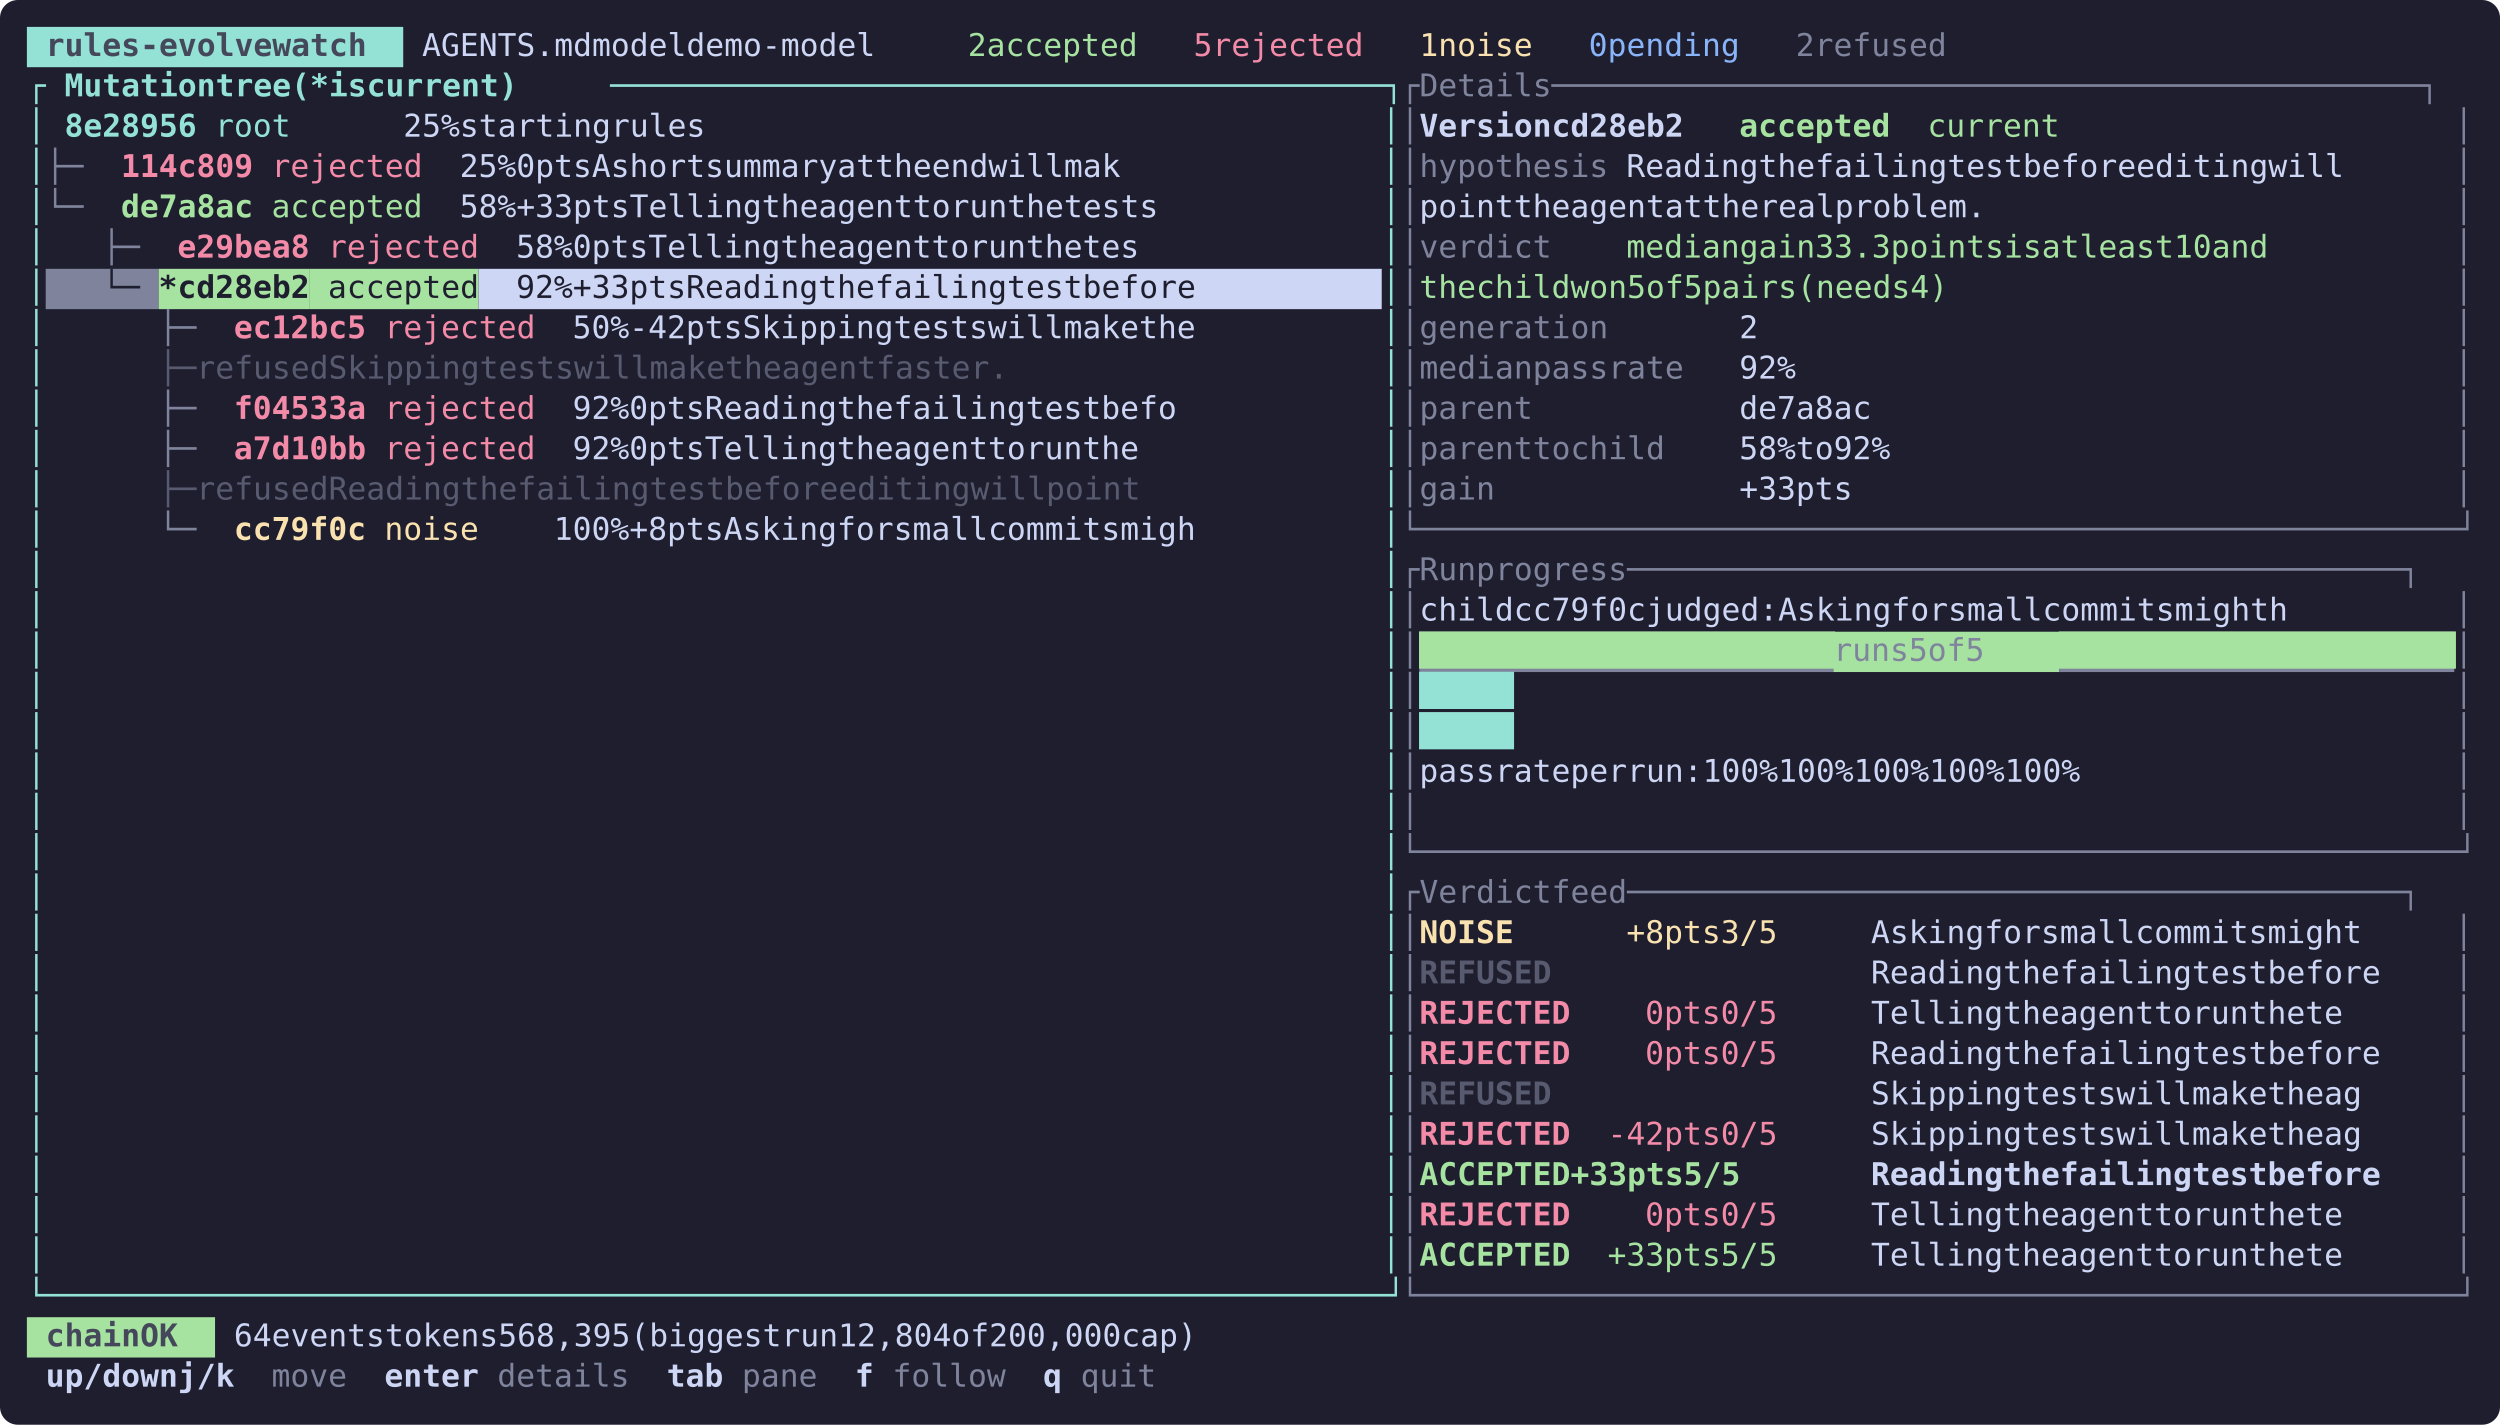
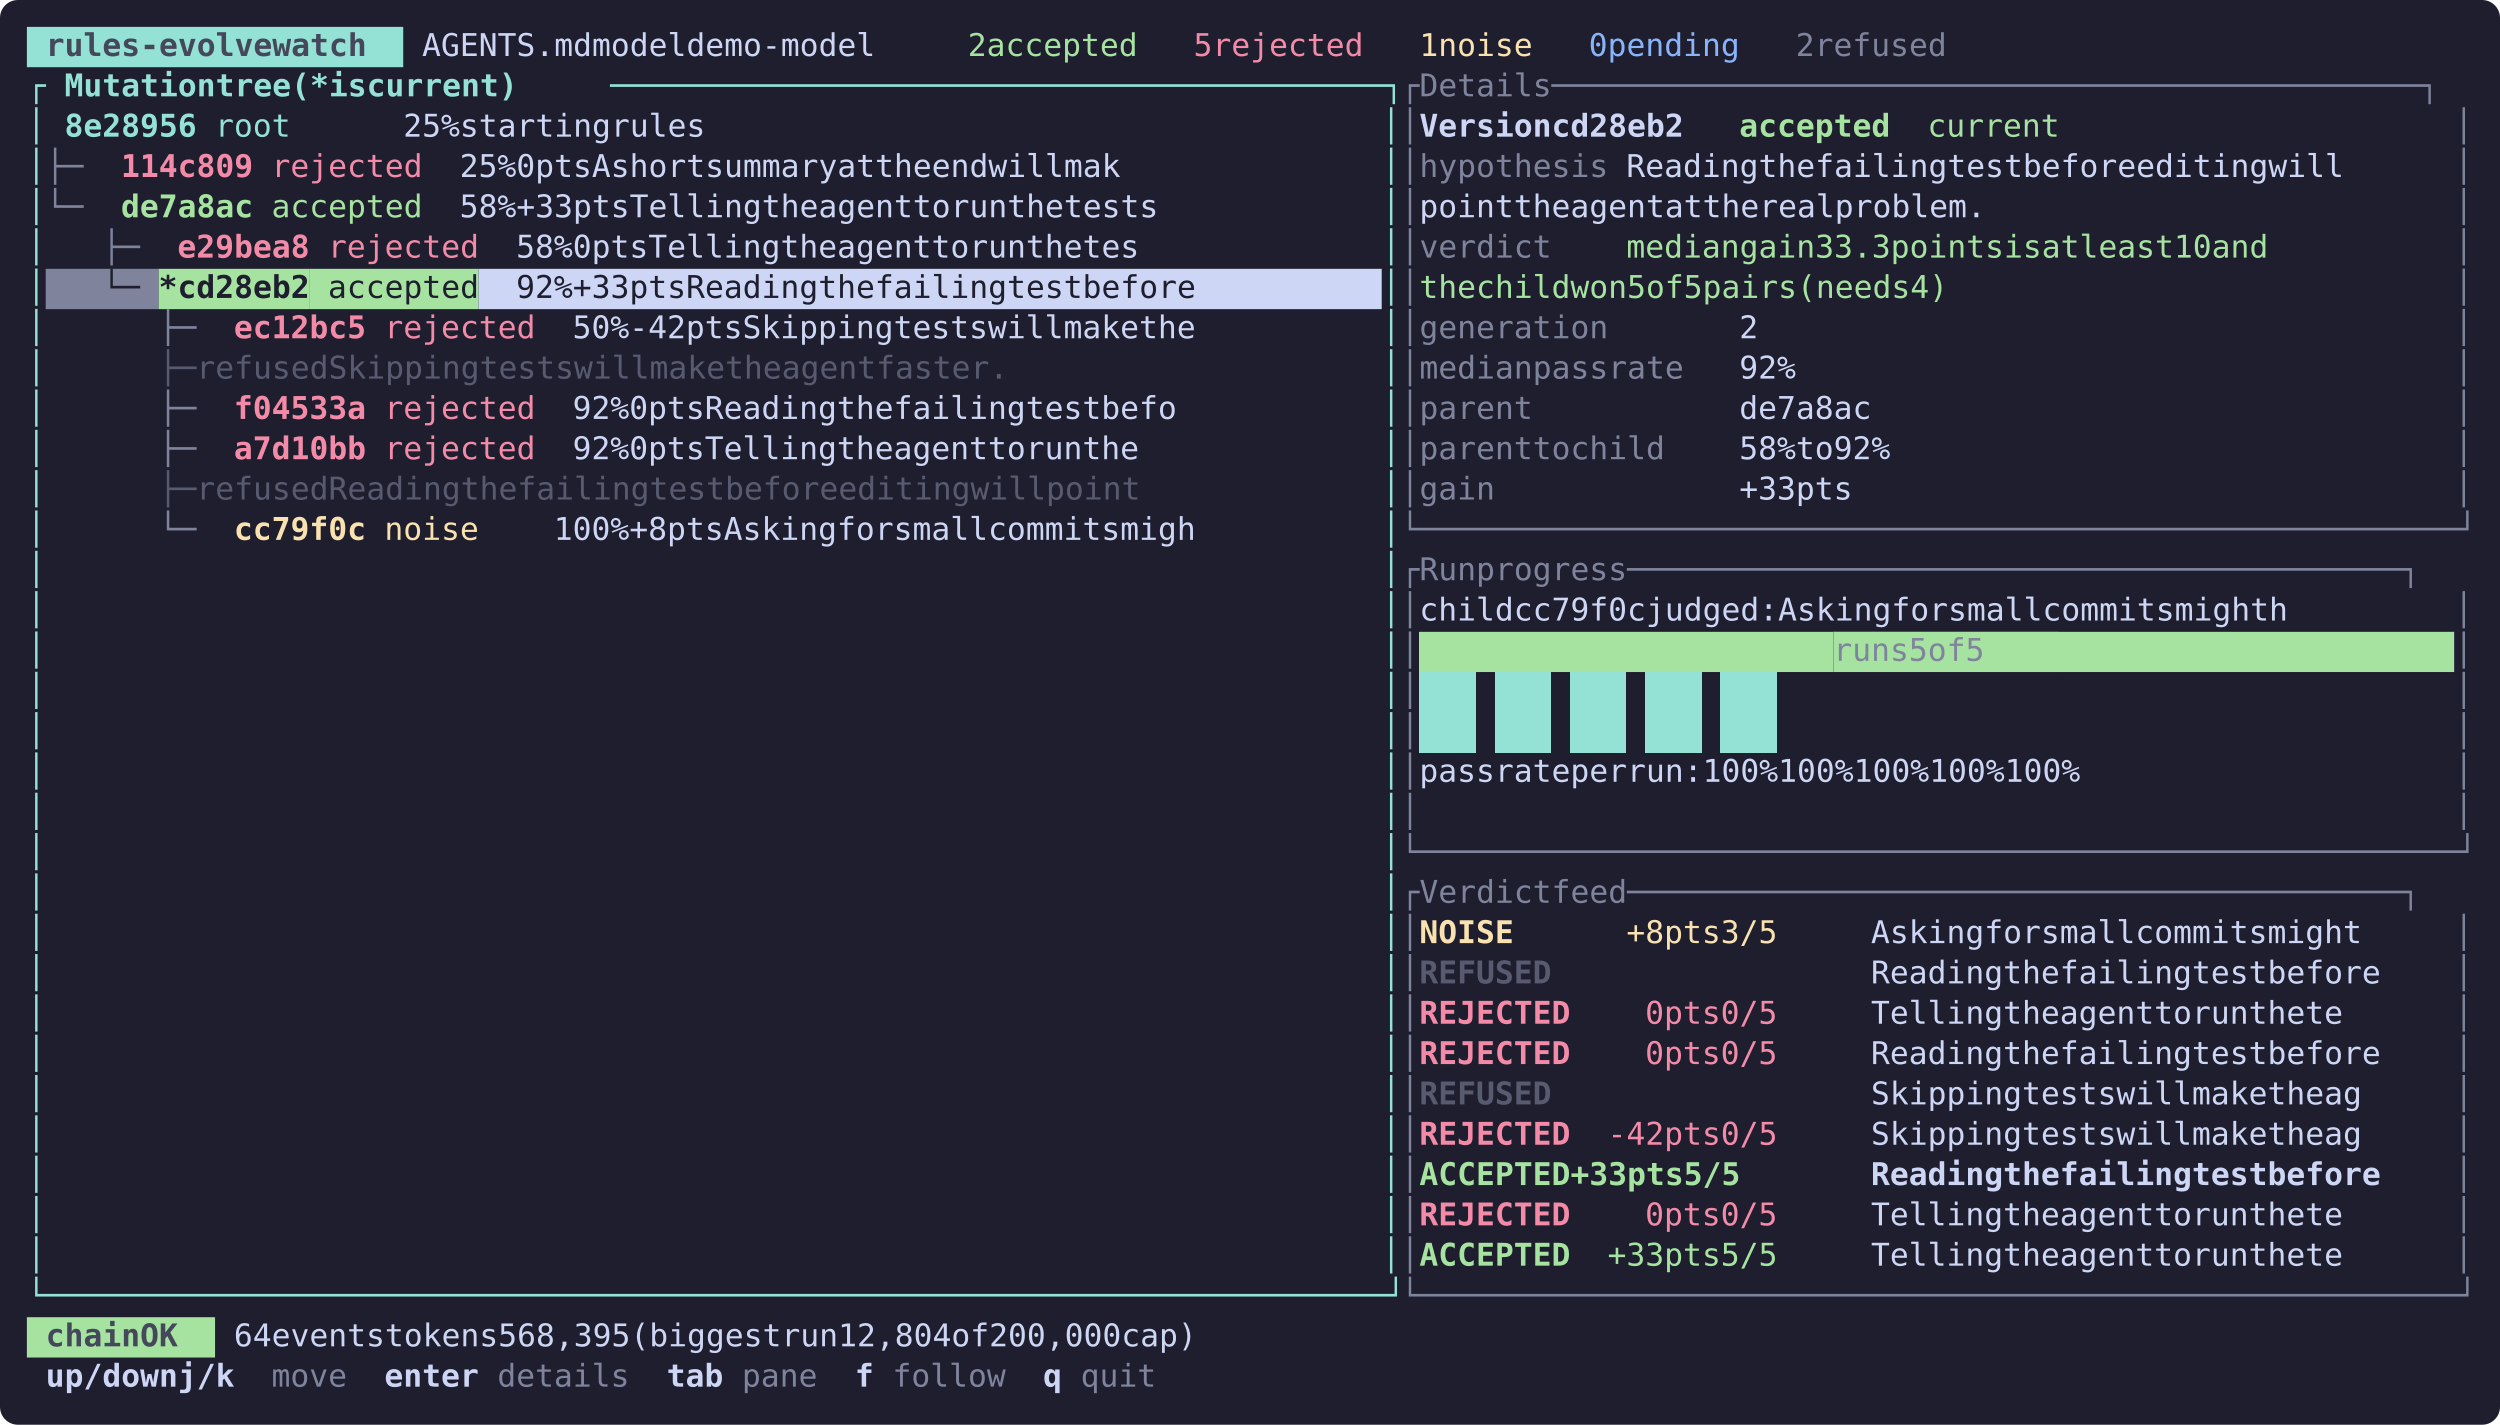
<svg xmlns="http://www.w3.org/2000/svg" width="1116" height="636" viewBox="0 0 1116 636" role="img" aria-label="rules-evolve watch screenshot">
  <rect width="100%" height="100%" rx="8" fill="#1e1e2e" />
  <g font-family="DejaVu Sans Mono, Menlo, Consolas, monospace" font-size="14">
    <rect x="12.0" y="12.0" width="168.0" height="18" fill="#94e2d5" />
    <text x="20.4 28.8 37.2 45.6 54.0 62.4 70.8 79.2 87.6 96.0 104.4 112.8 129.6 138.0 146.4 154.8 163.2" y="25.0" fill="#45475a" font-weight="700">rules-evolvewatch</text>
    <text x="188.4 196.8 205.2 213.6 222.0 230.4 238.8 247.2 255.6 280.8 289.2 297.6 306.0 314.4 331.2 339.6 348.0 356.4 364.8 373.2 381.6 390.0 398.4 406.8" y="25.0" fill="#cdd6f4">AGENTS.mdmodeldemo-model</text>
    <text x="432.0 448.8 457.2 465.6 474.0 482.4 490.8 499.2 507.6" y="25.0" fill="#a6e3a1">2accepted</text>
    <text x="532.8 549.6 558.0 566.4 574.8 583.2 591.6 600.0 608.4" y="25.0" fill="#f38ba8">5rejected</text>
    <text x="633.6 650.4 658.8 667.2 675.6 684.0" y="25.0" fill="#f9e2af">1noise</text>
    <text x="709.2 726.0 734.4 742.8 751.2 759.6 768.0 776.4" y="25.0" fill="#89b4fa">0pending</text>
    <text x="801.6 818.4 826.8 835.2 843.6 852.0 860.4 868.8" y="25.0" fill="#7f849c">2refused</text>
    <text x="12.0" y="43.0" fill="#94e2d5">┌</text>
    <text x="28.8 37.2 45.6 54.0 62.4 70.8 79.2 87.6 104.4 112.8 121.2 129.6 146.4 154.8 171.6 180.0 196.8 205.2 213.6 222.0 230.4 238.8 247.2 255.6" y="43.0" fill="#94e2d5" font-weight="700">Mutationtree(*iscurrent)</text>
    <text x="272.4 280.8 289.2 297.6 306.0 314.4 322.8 331.2 339.6 348.0 356.4 364.8 373.2 381.6 390.0 398.4 406.8 415.2 423.6 432.0 440.4 448.8 457.2 465.6 474.0 482.4 490.8 499.2 507.6 516.0 524.4 532.8 541.2 549.6 558.0 566.4 574.8 583.2 591.6 600.0 608.4 616.8" y="43.0" fill="#94e2d5">─────────────────────────────────────────┐</text>
    <text x="625.2 642.0 650.4 658.8 667.2 675.6 684.0 692.4 709.2 717.6 726.0 734.4 742.8 751.2 759.6 768.0 776.4 784.8 793.2 801.6 810.0 818.4 826.8 835.2 843.6 852.0 860.4 868.8 877.2 885.6 894.0 902.4 910.8 919.2 927.6 936.0 944.4 952.8 961.2 969.6 978.0 986.4 994.8 1003.2 1011.6 1020.0 1028.4 1036.8 1045.2 1053.6 1062.0 1070.4 1078.8 1087.2 1095.6" y="43.0" fill="#7f849c">┌Details──────────────────────────────────────────────┐</text>
    <text x="12.0" y="61.0" fill="#94e2d5">│</text>
    <text x="28.8 37.2 45.6 54.0 62.4 70.8 79.2" y="61.0" fill="#94e2d5" font-weight="700">8e28956</text>
    <text x="96.0 104.4 112.8 121.2" y="61.0" fill="#94e2d5">root</text>
    <text x="180.0 188.4 196.8 297.6 306.0 314.4 322.8 331.2 339.6 348.0 356.4 373.2 381.6 390.0 398.4 406.8" y="61.0" fill="#cdd6f4">25%startingrules</text>
    <text x="616.8" y="61.0" fill="#94e2d5">│</text>
    <text x="625.2" y="61.0" fill="#7f849c">│</text>
    <text x="633.6 642.0 650.4 658.8 667.2 675.6 684.0 700.8 709.2 717.6 726.0 734.4 742.8 751.2" y="61.0" fill="#cdd6f4" font-weight="700">Versioncd28eb2</text>
    <text x="776.4 784.8 793.2 801.6 810.0 818.4 826.8 835.2" y="61.0" fill="#a6e3a1" font-weight="700">accepted</text>
    <text x="860.4 868.8 877.2 885.6 894.0 902.4 910.8" y="61.0" fill="#a6e3a1">current</text>
    <text x="1095.6" y="61.0" fill="#7f849c">│</text>
    <text x="12.0" y="79.0" fill="#94e2d5">│</text>
    <text x="20.4 28.8" y="79.0" fill="#7f849c">├─</text>
    <text x="54.0 62.4 70.8 79.2 87.6 96.0 104.4" y="79.0" fill="#f38ba8" font-weight="700">114c809</text>
    <text x="121.2 129.6 138.0 146.4 154.8 163.2 171.6 180.0" y="79.0" fill="#f38ba8">rejected</text>
    <text x="205.2 213.6 222.0 264.0 280.8 289.2 297.6 322.8 339.6 348.0 356.4 364.8 373.2 390.0 398.4 406.8 415.2 423.6 432.0 440.4 457.2 465.6 482.4 490.8 499.2 516.0 524.4 532.8 549.6 558.0 566.4 574.8 591.6 600.0 608.4" y="79.0" fill="#cdd6f4">25%0ptsAshortsummaryattheendwillmak</text>
    <text x="616.8" y="79.0" fill="#94e2d5">│</text>
    <text x="625.2 633.6 642.0 650.4 658.8 667.2 675.6 684.0 692.4 700.8 709.2" y="79.0" fill="#7f849c">│hypothesis</text>
    <text x="726.0 734.4 742.8 751.2 759.6 768.0 776.4 793.2 801.6 810.0 826.8 835.2 843.6 852.0 860.4 868.8 877.2 894.0 902.4 910.8 919.2 936.0 944.4 952.8 961.2 969.6 978.0 994.8 1003.2 1011.6 1020.0 1028.4 1036.8 1045.2 1062.0 1070.4 1078.8 1087.2" y="79.0" fill="#cdd6f4">Readingthefailingtestbeforeeditingwill</text>
    <text x="1095.6" y="79.0" fill="#7f849c">│</text>
    <text x="12.0" y="97.0" fill="#94e2d5">│</text>
    <text x="20.4 28.8" y="97.0" fill="#7f849c">└─</text>
    <text x="54.0 62.4 70.8 79.2 87.6 96.0 104.4" y="97.0" fill="#a6e3a1" font-weight="700">de7a8ac</text>
    <text x="121.2 129.6 138.0 146.4 154.8 163.2 171.6 180.0" y="97.0" fill="#a6e3a1">accepted</text>
    <text x="205.2 213.6 222.0 247.2 255.6 264.0 280.8 289.2 297.6 322.8 331.2 339.6 348.0 356.4 364.8 373.2 390.0 398.4 406.8 423.6 432.0 440.4 448.8 457.2 474.0 482.4 499.2 507.6 516.0 532.8 541.2 549.6 566.4 574.8 583.2 591.6 608.4" y="97.0" fill="#cdd6f4">58%+33ptsTellingtheagenttorunthetests</text>
    <text x="616.8" y="97.0" fill="#94e2d5">│</text>
    <text x="625.2" y="97.0" fill="#7f849c">│</text>
    <text x="633.6 642.0 650.4 658.8 667.2 684.0 692.4 700.8 717.6 726.0 734.4 742.8 751.2 768.0 776.4 793.2 801.6 810.0 826.8 835.2 843.6 852.0 868.8 877.2 885.6 894.0 902.4 910.8 919.2 927.6" y="97.0" fill="#cdd6f4">pointtheagentattherealproblem.</text>
    <text x="1095.6" y="97.0" fill="#7f849c">│</text>
    <text x="12.0" y="115.0" fill="#94e2d5">│</text>
    <text x="45.6 54.0" y="115.0" fill="#7f849c">├─</text>
    <text x="79.2 87.6 96.0 104.4 112.8 121.2 129.6" y="115.0" fill="#f38ba8" font-weight="700">e29bea8</text>
    <text x="146.4 154.8 163.2 171.6 180.0 188.4 196.8 205.2" y="115.0" fill="#f38ba8">rejected</text>
    <text x="230.4 238.8 247.2 289.2 306.0 314.4 322.8 348.0 356.4 364.8 373.2 381.6 390.0 398.4 415.2 423.6 432.0 448.8 457.2 465.6 474.0 482.4 499.2 507.6 524.4 532.8 541.2 558.0 566.4 574.8 591.6 600.0 608.4" y="115.0" fill="#cdd6f4">58%0ptsTellingtheagenttorunthetes</text>
    <text x="616.8" y="115.0" fill="#94e2d5">│</text>
    <text x="625.2 633.6 642.0 650.4 658.8 667.2 675.6 684.0" y="115.0" fill="#7f849c">│verdict</text>
    <text x="726.0 734.4 742.8 751.2 759.6 768.0 784.8 793.2 801.6 810.0 826.8 835.2 843.6 852.0 868.8 877.2 885.6 894.0 902.4 910.8 927.6 936.0 952.8 961.2 978.0 986.4 994.8 1003.2 1011.6 1028.4 1036.8 1053.6 1062.0 1070.4" y="115.0" fill="#a6e3a1">mediangain33.3pointsisatleast10and</text>
    <text x="1095.6" y="115.0" fill="#7f849c">│</text>
    <rect x="20.4" y="120.0" width="50.4" height="18" fill="#7f849c" />
    <rect x="70.8" y="120.0" width="67.2" height="18" fill="#a6e3a1" />
    <rect x="138.0" y="120.0" width="75.6" height="18" fill="#a6e3a1" />
    <rect x="213.6" y="120.0" width="403.2" height="18" fill="#cdd6f4" />
    <text x="12.0" y="133.0" fill="#94e2d5">│</text>
    <text x="45.6 54.0" y="133.0" fill="#1e1e2e">└─</text>
    <text x="70.8 79.2 87.6 96.0 104.4 112.8 121.2 129.6" y="133.0" fill="#1e1e2e" font-weight="700">*cd28eb2</text>
    <text x="146.4 154.8 163.2 171.6 180.0 188.4 196.8 205.2" y="133.0" fill="#1e1e2e">accepted</text>
    <text x="230.4 238.8 247.2 272.4 280.8 289.2 306.0 314.4 322.8 348.0 356.4 364.8 373.2 381.6 390.0 398.4 415.2 423.6 432.0 448.8 457.2 465.6 474.0 482.4 490.8 499.2 516.0 524.4 532.8 541.2 558.0 566.4 574.8 583.2 591.6 600.0" y="133.0" fill="#1e1e2e">92%+33ptsReadingthefailingtestbefore</text>
    <text x="616.8" y="133.0" fill="#94e2d5">│</text>
    <text x="625.2" y="133.0" fill="#7f849c">│</text>
    <text x="633.6 642.0 650.4 667.2 675.6 684.0 692.4 700.8 717.6 726.0 734.4 751.2 768.0 776.4 793.2 810.0 818.4 826.8 835.2 843.6 860.4 868.8 877.2 885.6 894.0 902.4 919.2 927.6" y="133.0" fill="#a6e3a1">thechildwon5of5pairs(needs4)</text>
    <text x="1095.6" y="133.0" fill="#7f849c">│</text>
    <text x="12.0" y="151.0" fill="#94e2d5">│</text>
    <text x="70.8 79.2" y="151.0" fill="#7f849c">├─</text>
    <text x="104.4 112.8 121.2 129.6 138.0 146.4 154.8" y="151.0" fill="#f38ba8" font-weight="700">ec12bc5</text>
    <text x="171.6 180.0 188.4 196.8 205.2 213.6 222.0 230.4" y="151.0" fill="#f38ba8">rejected</text>
    <text x="255.6 264.0 272.4 297.6 306.0 314.4 331.2 339.6 348.0 373.2 381.6 390.0 398.4 406.8 415.2 423.6 432.0 448.8 457.2 465.6 474.0 482.4 499.2 507.6 516.0 524.4 541.2 549.6 558.0 566.4 583.2 591.6 600.0" y="151.0" fill="#cdd6f4">50%-42ptsSkippingtestswillmakethe</text>
    <text x="616.8" y="151.0" fill="#94e2d5">│</text>
    <text x="625.2 633.6 642.0 650.4 658.8 667.2 675.6 684.0 692.4 700.8 709.2" y="151.0" fill="#7f849c">│generation</text>
    <text x="776.4" y="151.0" fill="#cdd6f4">2</text>
    <text x="1095.6" y="151.0" fill="#7f849c">│</text>
    <text x="12.0" y="169.0" fill="#94e2d5">│</text>
    <text x="70.8 79.2 112.8 121.2 129.6 138.0 146.4 154.8 163.2 188.4 196.8 205.2 213.6 222.0 230.4 238.8 247.2 264.0 272.4 280.8 289.2 297.6 314.4 322.8 331.2 339.6 356.4 364.8 373.2 381.6 398.4 406.8 415.2 432.0 440.4 448.8 457.2 465.6 482.4 490.8 499.2 507.6 516.0 524.4 532.8" y="169.0" fill="#7f849c" fill-opacity="0.6">├─refusedSkippingtestswillmaketheagentfaster.</text>
    <text x="616.8" y="169.0" fill="#94e2d5">│</text>
    <text x="625.2 633.6 642.0 650.4 658.8 667.2 675.6 692.4 700.8 709.2 717.6 734.4 742.8 751.2 759.6" y="169.0" fill="#7f849c">│medianpassrate</text>
    <text x="776.4 784.8 793.2" y="169.0" fill="#cdd6f4">92%</text>
    <text x="1095.6" y="169.0" fill="#7f849c">│</text>
    <text x="12.0" y="187.0" fill="#94e2d5">│</text>
    <text x="70.8 79.2" y="187.0" fill="#7f849c">├─</text>
    <text x="104.4 112.8 121.2 129.6 138.0 146.4 154.8" y="187.0" fill="#f38ba8" font-weight="700">f04533a</text>
    <text x="171.6 180.0 188.4 196.8 205.2 213.6 222.0 230.4" y="187.0" fill="#f38ba8">rejected</text>
    <text x="255.6 264.0 272.4 314.4 331.2 339.6 348.0 373.2 381.6 390.0 398.4 406.8 415.2 423.6 440.4 448.8 457.2 474.0 482.4 490.8 499.2 507.6 516.0 524.4 541.2 549.6 558.0 566.4 583.2 591.6 600.0 608.4" y="187.0" fill="#cdd6f4">92%0ptsReadingthefailingtestbefo</text>
    <text x="616.8" y="187.0" fill="#94e2d5">│</text>
    <text x="625.2 633.6 642.0 650.4 658.8 667.2 675.6" y="187.0" fill="#7f849c">│parent</text>
    <text x="776.4 784.8 793.2 801.6 810.0 818.4 826.8" y="187.0" fill="#cdd6f4">de7a8ac</text>
    <text x="1095.6" y="187.0" fill="#7f849c">│</text>
    <text x="12.0" y="205.0" fill="#94e2d5">│</text>
    <text x="70.8 79.2" y="205.0" fill="#7f849c">├─</text>
    <text x="104.4 112.8 121.2 129.6 138.0 146.4 154.8" y="205.0" fill="#f38ba8" font-weight="700">a7d10bb</text>
    <text x="171.6 180.0 188.4 196.8 205.2 213.6 222.0 230.4" y="205.0" fill="#f38ba8">rejected</text>
    <text x="255.6 264.0 272.4 314.4 331.2 339.6 348.0 373.2 381.6 390.0 398.4 406.8 415.2 423.6 440.4 448.8 457.2 474.0 482.4 490.8 499.2 507.6 524.4 532.8 549.6 558.0 566.4 583.2 591.6 600.0" y="205.0" fill="#cdd6f4">92%0ptsTellingtheagenttorunthe</text>
    <text x="616.8" y="205.0" fill="#94e2d5">│</text>
    <text x="625.2 633.6 642.0 650.4 658.8 667.2 675.6 692.4 700.8 717.6 726.0 734.4 742.8 751.2" y="205.0" fill="#7f849c">│parenttochild</text>
    <text x="776.4 784.8 793.2 810.0 818.4 835.2 843.6 852.0" y="205.0" fill="#cdd6f4">58%to92%</text>
    <text x="1095.6" y="205.0" fill="#7f849c">│</text>
    <text x="12.0" y="223.0" fill="#94e2d5">│</text>
    <text x="70.8 79.2 112.8 121.2 129.6 138.0 146.4 154.8 163.2 188.4 196.8 205.2 213.6 222.0 230.4 238.8 255.6 264.0 272.4 289.2 297.6 306.0 314.4 322.8 331.2 339.6 356.4 364.8 373.2 381.6 398.4 406.8 415.2 423.6 432.0 440.4 457.2 465.6 474.0 482.4 490.8 499.2 507.6 524.4 532.8 541.2 549.6 566.4 574.8 583.2 591.6 600.0" y="223.0" fill="#7f849c" fill-opacity="0.6">├─refusedReadingthefailingtestbeforeeditingwillpoint</text>
    <text x="616.8" y="223.0" fill="#94e2d5">│</text>
    <text x="625.2 633.6 642.0 650.4 658.8" y="223.0" fill="#7f849c">│gain</text>
    <text x="776.4 784.8 793.2 810.0 818.4 826.8" y="223.0" fill="#cdd6f4">+33pts</text>
    <text x="1095.6" y="223.0" fill="#7f849c">│</text>
    <text x="12.0" y="241.0" fill="#94e2d5">│</text>
    <text x="70.8 79.2" y="241.0" fill="#7f849c">└─</text>
    <text x="104.4 112.8 121.2 129.6 138.0 146.4 154.8" y="241.0" fill="#f9e2af" font-weight="700">cc79f0c</text>
    <text x="171.6 180.0 188.4 196.8 205.2" y="241.0" fill="#f9e2af">noise</text>
    <text x="247.2 255.6 264.0 272.4 306.0 314.4 331.2 339.6 348.0 373.2 381.6 390.0 398.4 406.8 415.2 432.0 440.4 448.8 465.6 474.0 482.4 490.8 499.2 516.0 524.4 532.8 541.2 549.6 558.0 566.4 583.2 591.6 600.0 608.4" y="241.0" fill="#cdd6f4">100%+8ptsAskingforsmallcommitsmigh</text>
    <text x="616.8" y="241.0" fill="#94e2d5">│</text>
    <text x="625.2 633.6 642.0 650.4 658.8 667.2 675.6 684.0 692.4 700.8 709.2 717.6 726.0 734.4 742.8 751.2 759.6 768.0 776.4 784.8 793.2 801.6 810.0 818.4 826.8 835.2 843.6 852.0 860.4 868.8 877.2 885.6 894.0 902.4 910.8 919.2 927.6 936.0 944.4 952.8 961.2 969.6 978.0 986.4 994.8 1003.2 1011.6 1020.0 1028.4 1036.8 1045.2 1053.6 1062.0 1070.4 1078.8 1087.2 1095.6" y="241.0" fill="#7f849c">└───────────────────────────────────────────────────────┘</text>
    <text x="12.0" y="259.0" fill="#94e2d5">│</text>
    <text x="616.8" y="259.0" fill="#94e2d5">│</text>
    <text x="625.2 642.0 650.4 658.8 675.6 684.0 692.4 700.8 709.2 717.6 726.0 734.4 751.2 759.6 768.0 776.4 784.8 793.2 801.6 810.0 818.4 826.8 835.2 843.6 852.0 860.4 868.8 877.2 885.6 894.0 902.4 910.8 919.2 927.6 936.0 944.4 952.8 961.2 969.6 978.0 986.4 994.8 1003.2 1011.6 1020.0 1028.4 1036.8 1045.2 1053.6 1062.0 1070.4 1078.8 1087.2 1095.6" y="259.0" fill="#7f849c">┌Runprogress─────────────────────────────────────────┐</text>
    <text x="12.0" y="277.0" fill="#94e2d5">│</text>
    <text x="616.8" y="277.0" fill="#94e2d5">│</text>
    <text x="625.2" y="277.0" fill="#7f849c">│</text>
    <text x="633.6 642.0 650.4 658.8 667.2 684.0 692.4 700.8 709.2 717.6 726.0 734.4 759.6 768.0 776.4 784.8 793.2 801.6 810.0 826.8 835.2 843.6 852.0 860.4 868.8 885.6 894.0 902.4 919.2 927.6 936.0 944.4 952.8 969.6 978.0 986.4 994.8 1003.2 1011.6 1020.0 1036.8 1045.2 1053.6 1062.0 1070.4 1087.2" y="277.0" fill="#cdd6f4">childcc79f0cjudged:Askingforsmallcommitsmighth</text>
    <text x="1095.6" y="277.0" fill="#7f849c">│</text>
    <rect x="633.6" y="282.0" width="184.8" height="18" fill="#7f849c" />
    <rect x="818.4" y="282.0" width="100.8" height="18" fill="#a6e3a1" />
    <rect x="919.2" y="282.0" width="176.4" height="18" fill="#7f849c" />
+     <rect x="633.60" y="282.00" width="8.40" height="18.00" fill="#a6e3a1" shape-rendering="crispEdges" />
+     <rect x="642.00" y="282.00" width="8.40" height="18.00" fill="#a6e3a1" shape-rendering="crispEdges" />
+     <rect x="650.40" y="282.00" width="8.40" height="18.00" fill="#a6e3a1" shape-rendering="crispEdges" />
+     <rect x="658.80" y="282.00" width="8.40" height="18.00" fill="#a6e3a1" shape-rendering="crispEdges" />
+     <rect x="667.20" y="282.00" width="8.40" height="18.00" fill="#a6e3a1" shape-rendering="crispEdges" />
+     <rect x="675.60" y="282.00" width="8.40" height="18.00" fill="#a6e3a1" shape-rendering="crispEdges" />
+     <rect x="684.00" y="282.00" width="8.40" height="18.00" fill="#a6e3a1" shape-rendering="crispEdges" />
+     <rect x="692.40" y="282.00" width="8.40" height="18.00" fill="#a6e3a1" shape-rendering="crispEdges" />
+     <rect x="700.80" y="282.00" width="8.40" height="18.00" fill="#a6e3a1" shape-rendering="crispEdges" />
+     <rect x="709.20" y="282.00" width="8.40" height="18.00" fill="#a6e3a1" shape-rendering="crispEdges" />
+     <rect x="717.60" y="282.00" width="8.40" height="18.00" fill="#a6e3a1" shape-rendering="crispEdges" />
+     <rect x="726.00" y="282.00" width="8.40" height="18.00" fill="#a6e3a1" shape-rendering="crispEdges" />
+     <rect x="734.40" y="282.00" width="8.40" height="18.00" fill="#a6e3a1" shape-rendering="crispEdges" />
+     <rect x="742.80" y="282.00" width="8.40" height="18.00" fill="#a6e3a1" shape-rendering="crispEdges" />
+     <rect x="751.20" y="282.00" width="8.40" height="18.00" fill="#a6e3a1" shape-rendering="crispEdges" />
+     <rect x="759.60" y="282.00" width="8.40" height="18.00" fill="#a6e3a1" shape-rendering="crispEdges" />
+     <rect x="768.00" y="282.00" width="8.40" height="18.00" fill="#a6e3a1" shape-rendering="crispEdges" />
+     <rect x="776.40" y="282.00" width="8.40" height="18.00" fill="#a6e3a1" shape-rendering="crispEdges" />
+     <rect x="784.80" y="282.00" width="8.40" height="18.00" fill="#a6e3a1" shape-rendering="crispEdges" />
+     <rect x="793.20" y="282.00" width="8.40" height="18.00" fill="#a6e3a1" shape-rendering="crispEdges" />
+     <rect x="801.60" y="282.00" width="8.40" height="18.00" fill="#a6e3a1" shape-rendering="crispEdges" />
+     <rect x="810.00" y="282.00" width="8.40" height="18.00" fill="#a6e3a1" shape-rendering="crispEdges" />
+     <rect x="919.20" y="282.00" width="8.40" height="18.00" fill="#a6e3a1" shape-rendering="crispEdges" />
+     <rect x="927.60" y="282.00" width="8.40" height="18.00" fill="#a6e3a1" shape-rendering="crispEdges" />
+     <rect x="936.00" y="282.00" width="8.40" height="18.00" fill="#a6e3a1" shape-rendering="crispEdges" />
+     <rect x="944.40" y="282.00" width="8.40" height="18.00" fill="#a6e3a1" shape-rendering="crispEdges" />
+     <rect x="952.80" y="282.00" width="8.40" height="18.00" fill="#a6e3a1" shape-rendering="crispEdges" />
+     <rect x="961.20" y="282.00" width="8.40" height="18.00" fill="#a6e3a1" shape-rendering="crispEdges" />
+     <rect x="969.60" y="282.00" width="8.40" height="18.00" fill="#a6e3a1" shape-rendering="crispEdges" />
+     <rect x="978.00" y="282.00" width="8.40" height="18.00" fill="#a6e3a1" shape-rendering="crispEdges" />
+     <rect x="986.40" y="282.00" width="8.40" height="18.00" fill="#a6e3a1" shape-rendering="crispEdges" />
+     <rect x="994.80" y="282.00" width="8.40" height="18.00" fill="#a6e3a1" shape-rendering="crispEdges" />
+     <rect x="1003.20" y="282.00" width="8.40" height="18.00" fill="#a6e3a1" shape-rendering="crispEdges" />
+     <rect x="1011.60" y="282.00" width="8.40" height="18.00" fill="#a6e3a1" shape-rendering="crispEdges" />
+     <rect x="1020.00" y="282.00" width="8.40" height="18.00" fill="#a6e3a1" shape-rendering="crispEdges" />
+     <rect x="1028.40" y="282.00" width="8.40" height="18.00" fill="#a6e3a1" shape-rendering="crispEdges" />
+     <rect x="1036.80" y="282.00" width="8.40" height="18.00" fill="#a6e3a1" shape-rendering="crispEdges" />
+     <rect x="1045.20" y="282.00" width="8.40" height="18.00" fill="#a6e3a1" shape-rendering="crispEdges" />
+     <rect x="1053.60" y="282.00" width="8.40" height="18.00" fill="#a6e3a1" shape-rendering="crispEdges" />
+     <rect x="1062.00" y="282.00" width="8.40" height="18.00" fill="#a6e3a1" shape-rendering="crispEdges" />
+     <rect x="1070.40" y="282.00" width="8.40" height="18.00" fill="#a6e3a1" shape-rendering="crispEdges" />
+     <rect x="1078.80" y="282.00" width="8.40" height="18.00" fill="#a6e3a1" shape-rendering="crispEdges" />
+     <rect x="1087.20" y="282.00" width="8.40" height="18.00" fill="#a6e3a1" shape-rendering="crispEdges" />
    <text x="12.0" y="295.0" fill="#94e2d5">│</text>
    <text x="616.8" y="295.0" fill="#94e2d5">│</text>
    <text x="625.2" y="295.0" fill="#7f849c">│</text>
-     <text x="633.6 642.0 650.4 658.8 667.2 675.6 684.0 692.4 700.8 709.2 717.6 726.0 734.4 742.8 751.2 759.6 768.0 776.4 784.8 793.2 801.6 810.0" y="295.0" fill="#a6e3a1">██████████████████████</text>
    <text x="818.4 826.8 835.2 843.6 860.4 877.2 885.6 902.4" y="295.0" fill="#7f849c">runs5of5</text>
-     <text x="919.2 927.6 936.0 944.4 952.8 961.2 969.6 978.0 986.4 994.8 1003.2 1011.6 1020.0 1028.4 1036.8 1045.2 1053.6 1062.0 1070.4 1078.8 1087.2" y="295.0" fill="#a6e3a1">█████████████████████</text>
    <text x="1095.6" y="295.0" fill="#7f849c">│</text>
+     <rect x="633.60" y="300.00" width="8.40" height="18.00" fill="#94e2d5" shape-rendering="crispEdges" />
+     <rect x="642.00" y="300.00" width="8.40" height="18.00" fill="#94e2d5" shape-rendering="crispEdges" />
+     <rect x="650.40" y="300.00" width="8.40" height="18.00" fill="#94e2d5" shape-rendering="crispEdges" />
+     <rect x="667.20" y="300.00" width="8.40" height="18.00" fill="#94e2d5" shape-rendering="crispEdges" />
+     <rect x="675.60" y="300.00" width="8.40" height="18.00" fill="#94e2d5" shape-rendering="crispEdges" />
+     <rect x="684.00" y="300.00" width="8.40" height="18.00" fill="#94e2d5" shape-rendering="crispEdges" />
+     <rect x="700.80" y="300.00" width="8.40" height="18.00" fill="#94e2d5" shape-rendering="crispEdges" />
+     <rect x="709.20" y="300.00" width="8.40" height="18.00" fill="#94e2d5" shape-rendering="crispEdges" />
+     <rect x="717.60" y="300.00" width="8.40" height="18.00" fill="#94e2d5" shape-rendering="crispEdges" />
+     <rect x="734.40" y="300.00" width="8.40" height="18.00" fill="#94e2d5" shape-rendering="crispEdges" />
+     <rect x="742.80" y="300.00" width="8.40" height="18.00" fill="#94e2d5" shape-rendering="crispEdges" />
+     <rect x="751.20" y="300.00" width="8.40" height="18.00" fill="#94e2d5" shape-rendering="crispEdges" />
+     <rect x="768.00" y="300.00" width="8.40" height="18.00" fill="#94e2d5" shape-rendering="crispEdges" />
+     <rect x="776.40" y="300.00" width="8.40" height="18.00" fill="#94e2d5" shape-rendering="crispEdges" />
+     <rect x="784.80" y="300.00" width="8.40" height="18.00" fill="#94e2d5" shape-rendering="crispEdges" />
    <text x="12.0" y="313.0" fill="#94e2d5">│</text>
    <text x="616.8" y="313.0" fill="#94e2d5">│</text>
    <text x="625.2" y="313.0" fill="#7f849c">│</text>
-     <text x="633.6 642.0 650.4 658.8 667.2" y="313.0" fill="#94e2d5">█████</text>
    <text x="1095.6" y="313.0" fill="#7f849c">│</text>
+     <rect x="633.60" y="318.00" width="8.40" height="18.00" fill="#94e2d5" shape-rendering="crispEdges" />
+     <rect x="642.00" y="318.00" width="8.40" height="18.00" fill="#94e2d5" shape-rendering="crispEdges" />
+     <rect x="650.40" y="318.00" width="8.40" height="18.00" fill="#94e2d5" shape-rendering="crispEdges" />
+     <rect x="667.20" y="318.00" width="8.40" height="18.00" fill="#94e2d5" shape-rendering="crispEdges" />
+     <rect x="675.60" y="318.00" width="8.40" height="18.00" fill="#94e2d5" shape-rendering="crispEdges" />
+     <rect x="684.00" y="318.00" width="8.40" height="18.00" fill="#94e2d5" shape-rendering="crispEdges" />
+     <rect x="700.80" y="318.00" width="8.40" height="18.00" fill="#94e2d5" shape-rendering="crispEdges" />
+     <rect x="709.20" y="318.00" width="8.40" height="18.00" fill="#94e2d5" shape-rendering="crispEdges" />
+     <rect x="717.60" y="318.00" width="8.40" height="18.00" fill="#94e2d5" shape-rendering="crispEdges" />
+     <rect x="734.40" y="318.00" width="8.40" height="18.00" fill="#94e2d5" shape-rendering="crispEdges" />
+     <rect x="742.80" y="318.00" width="8.40" height="18.00" fill="#94e2d5" shape-rendering="crispEdges" />
+     <rect x="751.20" y="318.00" width="8.40" height="18.00" fill="#94e2d5" shape-rendering="crispEdges" />
+     <rect x="768.00" y="318.00" width="8.40" height="18.00" fill="#94e2d5" shape-rendering="crispEdges" />
+     <rect x="776.40" y="318.00" width="8.40" height="18.00" fill="#94e2d5" shape-rendering="crispEdges" />
+     <rect x="784.80" y="318.00" width="8.40" height="18.00" fill="#94e2d5" shape-rendering="crispEdges" />
    <text x="12.0" y="331.0" fill="#94e2d5">│</text>
    <text x="616.8" y="331.0" fill="#94e2d5">│</text>
    <text x="625.2" y="331.0" fill="#7f849c">│</text>
-     <text x="633.6 642.0 650.4 658.8 667.2" y="331.0" fill="#94e2d5">█████</text>
    <text x="1095.6" y="331.0" fill="#7f849c">│</text>
    <text x="12.0" y="349.0" fill="#94e2d5">│</text>
    <text x="616.8" y="349.0" fill="#94e2d5">│</text>
    <text x="625.2" y="349.0" fill="#7f849c">│</text>
    <text x="633.6 642.0 650.4 658.8 675.6 684.0 692.4 700.8 717.6 726.0 734.4 751.2 759.6 768.0 776.4 793.2 801.6 810.0 818.4 835.2 843.6 852.0 860.4 877.2 885.6 894.0 902.4 919.2 927.6 936.0 944.4 961.2 969.6 978.0 986.4" y="349.0" fill="#cdd6f4">passrateperrun:100%100%100%100%100%</text>
    <text x="1095.6" y="349.0" fill="#7f849c">│</text>
    <text x="12.0" y="367.0" fill="#94e2d5">│</text>
    <text x="616.8" y="367.0" fill="#94e2d5">│</text>
    <text x="625.2" y="367.0" fill="#7f849c">│</text>
    <text x="1095.6" y="367.0" fill="#7f849c">│</text>
    <text x="12.0" y="385.0" fill="#94e2d5">│</text>
    <text x="616.8" y="385.0" fill="#94e2d5">│</text>
    <text x="625.2 633.6 642.0 650.4 658.8 667.2 675.6 684.0 692.4 700.8 709.2 717.6 726.0 734.4 742.8 751.2 759.6 768.0 776.4 784.8 793.2 801.6 810.0 818.4 826.8 835.2 843.6 852.0 860.4 868.8 877.2 885.6 894.0 902.4 910.8 919.2 927.6 936.0 944.4 952.8 961.2 969.6 978.0 986.4 994.8 1003.2 1011.6 1020.0 1028.4 1036.8 1045.2 1053.6 1062.0 1070.4 1078.8 1087.2 1095.6" y="385.0" fill="#7f849c">└───────────────────────────────────────────────────────┘</text>
    <text x="12.0" y="403.0" fill="#94e2d5">│</text>
    <text x="616.8" y="403.0" fill="#94e2d5">│</text>
    <text x="625.2 642.0 650.4 658.8 667.2 675.6 684.0 692.4 709.2 717.6 726.0 734.4 751.2 759.6 768.0 776.4 784.8 793.2 801.6 810.0 818.4 826.8 835.2 843.6 852.0 860.4 868.8 877.2 885.6 894.0 902.4 910.8 919.2 927.6 936.0 944.4 952.8 961.2 969.6 978.0 986.4 994.8 1003.2 1011.6 1020.0 1028.4 1036.8 1045.2 1053.6 1062.0 1070.4 1078.8 1087.2 1095.6" y="403.0" fill="#7f849c">┌Verdictfeed─────────────────────────────────────────┐</text>
    <text x="12.0" y="421.0" fill="#94e2d5">│</text>
    <text x="616.8" y="421.0" fill="#94e2d5">│</text>
    <text x="625.2" y="421.0" fill="#7f849c">│</text>
    <text x="633.6 642.0 650.4 658.8 667.2" y="421.0" fill="#f9e2af" font-weight="700">NOISE</text>
    <text x="726.0 734.4 751.2 759.6 768.0 793.2 801.6 810.0" y="421.0" fill="#f9e2af">+8pts3/5</text>
    <text x="835.2 843.6 852.0 860.4 868.8 877.2 894.0 902.4 910.8 927.6 936.0 944.4 952.8 961.2 978.0 986.4 994.8 1003.2 1011.6 1020.0 1028.4 1045.2 1053.6 1062.0 1070.4 1078.8" y="421.0" fill="#cdd6f4">Askingforsmallcommitsmight</text>
    <text x="1095.6" y="421.0" fill="#7f849c">│</text>
    <text x="12.0" y="439.0" fill="#94e2d5">│</text>
    <text x="616.8" y="439.0" fill="#94e2d5">│</text>
    <text x="625.2" y="439.0" fill="#7f849c">│</text>
    <text x="633.6 642.0 650.4 658.8 667.2 675.6 684.0" y="439.0" fill="#7f849c" font-weight="700" fill-opacity="0.6">REFUSED</text>
    <text x="835.2 843.6 852.0 860.4 868.8 877.2 885.6 902.4 910.8 919.2 936.0 944.4 952.8 961.2 969.6 978.0 986.4 1003.2 1011.6 1020.0 1028.4 1045.2 1053.6 1062.0 1070.4 1078.8 1087.2" y="439.0" fill="#cdd6f4">Readingthefailingtestbefore</text>
    <text x="1095.6" y="439.0" fill="#7f849c">│</text>
    <text x="12.0" y="457.0" fill="#94e2d5">│</text>
    <text x="616.8" y="457.0" fill="#94e2d5">│</text>
    <text x="625.2" y="457.0" fill="#7f849c">│</text>
    <text x="633.6 642.0 650.4 658.8 667.2 675.6 684.0 692.4" y="457.0" fill="#f38ba8" font-weight="700">REJECTED</text>
    <text x="734.4 751.2 759.6 768.0 793.2 801.6 810.0" y="457.0" fill="#f38ba8">0pts0/5</text>
    <text x="835.2 843.6 852.0 860.4 868.8 877.2 885.6 902.4 910.8 919.2 936.0 944.4 952.8 961.2 969.6 986.4 994.8 1011.6 1020.0 1028.4 1045.2 1053.6 1062.0 1078.8 1087.2" y="457.0" fill="#cdd6f4">Tellingtheagenttorunthete</text>
    <text x="1095.6" y="457.0" fill="#7f849c">│</text>
    <text x="12.0" y="475.0" fill="#94e2d5">│</text>
    <text x="616.8" y="475.0" fill="#94e2d5">│</text>
    <text x="625.2" y="475.0" fill="#7f849c">│</text>
    <text x="633.6 642.0 650.4 658.8 667.2 675.6 684.0 692.4" y="475.0" fill="#f38ba8" font-weight="700">REJECTED</text>
    <text x="734.4 751.2 759.6 768.0 793.2 801.6 810.0" y="475.0" fill="#f38ba8">0pts0/5</text>
    <text x="835.2 843.6 852.0 860.4 868.8 877.2 885.6 902.4 910.8 919.2 936.0 944.4 952.8 961.2 969.6 978.0 986.4 1003.2 1011.6 1020.0 1028.4 1045.2 1053.6 1062.0 1070.4 1078.8 1087.2" y="475.0" fill="#cdd6f4">Readingthefailingtestbefore</text>
    <text x="1095.6" y="475.0" fill="#7f849c">│</text>
    <text x="12.0" y="493.0" fill="#94e2d5">│</text>
    <text x="616.8" y="493.0" fill="#94e2d5">│</text>
    <text x="625.2" y="493.0" fill="#7f849c">│</text>
    <text x="633.6 642.0 650.4 658.8 667.2 675.6 684.0" y="493.0" fill="#7f849c" font-weight="700" fill-opacity="0.6">REFUSED</text>
    <text x="835.2 843.6 852.0 860.4 868.8 877.2 885.6 894.0 910.8 919.2 927.6 936.0 944.4 961.2 969.6 978.0 986.4 1003.2 1011.6 1020.0 1028.4 1045.2 1053.6 1062.0 1078.8 1087.2" y="493.0" fill="#cdd6f4">Skippingtestswillmaketheag</text>
    <text x="1095.6" y="493.0" fill="#7f849c">│</text>
    <text x="12.0" y="511.0" fill="#94e2d5">│</text>
    <text x="616.8" y="511.0" fill="#94e2d5">│</text>
    <text x="625.2" y="511.0" fill="#7f849c">│</text>
    <text x="633.6 642.0 650.4 658.8 667.2 675.6 684.0 692.4" y="511.0" fill="#f38ba8" font-weight="700">REJECTED</text>
    <text x="717.6 726.0 734.4 751.2 759.6 768.0 793.2 801.6 810.0" y="511.0" fill="#f38ba8">-42pts0/5</text>
    <text x="835.2 843.6 852.0 860.4 868.8 877.2 885.6 894.0 910.8 919.2 927.6 936.0 944.4 961.2 969.6 978.0 986.4 1003.2 1011.6 1020.0 1028.4 1045.2 1053.6 1062.0 1078.8 1087.2" y="511.0" fill="#cdd6f4">Skippingtestswillmaketheag</text>
    <text x="1095.6" y="511.0" fill="#7f849c">│</text>
    <text x="12.0" y="529.0" fill="#94e2d5">│</text>
    <text x="616.8" y="529.0" fill="#94e2d5">│</text>
    <text x="625.2" y="529.0" fill="#7f849c">│</text>
    <text x="633.6 642.0 650.4 658.8 667.2 675.6 684.0 692.4 717.6 726.0 734.4 751.2 759.6 768.0 793.2 801.6 810.0" y="529.0" fill="#a6e3a1" font-weight="700">ACCEPTED+33pts5/5</text>
    <text x="835.2 843.6 852.0 860.4 868.8 877.2 885.6 902.4 910.8 919.2 936.0 944.4 952.8 961.2 969.6 978.0 986.4 1003.2 1011.6 1020.0 1028.4 1045.2 1053.6 1062.0 1070.4 1078.8 1087.2" y="529.0" fill="#cdd6f4" font-weight="700">Readingthefailingtestbefore</text>
    <text x="1095.6" y="529.0" fill="#7f849c">│</text>
    <text x="12.0" y="547.0" fill="#94e2d5">│</text>
    <text x="616.8" y="547.0" fill="#94e2d5">│</text>
    <text x="625.2" y="547.0" fill="#7f849c">│</text>
    <text x="633.6 642.0 650.4 658.8 667.2 675.6 684.0 692.4" y="547.0" fill="#f38ba8" font-weight="700">REJECTED</text>
    <text x="734.4 751.2 759.6 768.0 793.2 801.6 810.0" y="547.0" fill="#f38ba8">0pts0/5</text>
    <text x="835.2 843.6 852.0 860.4 868.8 877.2 885.6 902.4 910.8 919.2 936.0 944.4 952.8 961.2 969.6 986.4 994.8 1011.6 1020.0 1028.4 1045.2 1053.6 1062.0 1078.8 1087.2" y="547.0" fill="#cdd6f4">Tellingtheagenttorunthete</text>
    <text x="1095.6" y="547.0" fill="#7f849c">│</text>
    <text x="12.0" y="565.0" fill="#94e2d5">│</text>
    <text x="616.8" y="565.0" fill="#94e2d5">│</text>
    <text x="625.2" y="565.0" fill="#7f849c">│</text>
    <text x="633.6 642.0 650.4 658.8 667.2 675.6 684.0 692.4" y="565.0" fill="#a6e3a1" font-weight="700">ACCEPTED</text>
    <text x="717.6 726.0 734.4 751.2 759.6 768.0 793.2 801.6 810.0" y="565.0" fill="#a6e3a1">+33pts5/5</text>
    <text x="835.2 843.6 852.0 860.4 868.8 877.2 885.6 902.4 910.8 919.2 936.0 944.4 952.8 961.2 969.6 986.4 994.8 1011.6 1020.0 1028.4 1045.2 1053.6 1062.0 1078.8 1087.2" y="565.0" fill="#cdd6f4">Tellingtheagenttorunthete</text>
    <text x="1095.6" y="565.0" fill="#7f849c">│</text>
    <text x="12.0 20.4 28.8 37.2 45.6 54.0 62.4 70.8 79.2 87.6 96.0 104.4 112.8 121.2 129.6 138.0 146.4 154.8 163.2 171.6 180.0 188.4 196.8 205.2 213.6 222.0 230.4 238.8 247.2 255.6 264.0 272.4 280.8 289.2 297.6 306.0 314.4 322.8 331.2 339.6 348.0 356.4 364.8 373.2 381.6 390.0 398.4 406.8 415.2 423.6 432.0 440.4 448.8 457.2 465.6 474.0 482.4 490.8 499.2 507.6 516.0 524.4 532.8 541.2 549.6 558.0 566.4 574.8 583.2 591.6 600.0 608.4 616.8" y="583.0" fill="#94e2d5">└───────────────────────────────────────────────────────────────────────┘</text>
    <text x="625.2 633.6 642.0 650.4 658.8 667.2 675.6 684.0 692.4 700.8 709.2 717.6 726.0 734.4 742.8 751.2 759.6 768.0 776.4 784.8 793.2 801.6 810.0 818.4 826.8 835.2 843.6 852.0 860.4 868.8 877.2 885.6 894.0 902.4 910.8 919.2 927.6 936.0 944.4 952.8 961.2 969.6 978.0 986.4 994.8 1003.2 1011.6 1020.0 1028.4 1036.8 1045.2 1053.6 1062.0 1070.4 1078.8 1087.2 1095.6" y="583.0" fill="#7f849c">└───────────────────────────────────────────────────────┘</text>
    <rect x="12.0" y="588.0" width="84.0" height="18" fill="#a6e3a1" />
    <text x="20.4 28.8 37.2 45.6 54.0 70.8 79.2" y="601.0" fill="#45475a" font-weight="700">chainOK</text>
    <text x="104.4 112.8 129.6 138.0 146.4 154.8 163.2 171.6 196.8 205.2 213.6 222.0 230.4 238.8 255.6 264.0 272.4 280.8 289.2 297.6 306.0 322.8 331.2 339.6 348.0 356.4 364.8 373.2 381.6 398.4 406.8 415.2 432.0 440.4 448.8 457.2 465.6 474.0 490.8 499.2 516.0 524.4 532.8 541.2 549.6 558.0 566.4 583.2 591.6 600.0 608.4" y="601.0" fill="#cdd6f4">64eventstokens568,395(biggestrun12,804of200,000cap)</text>
    <text x="20.4 28.8 37.2 45.6 54.0 62.4 70.8 87.6 96.0 104.4" y="619.0" fill="#cdd6f4" font-weight="700">up/downj/k</text>
    <text x="121.2 129.6 138.0 146.4" y="619.0" fill="#7f849c">move</text>
    <text x="171.6 180.0 188.4 196.8 205.2" y="619.0" fill="#cdd6f4" font-weight="700">enter</text>
    <text x="222.0 230.4 238.8 247.2 255.6 264.0 272.4" y="619.0" fill="#7f849c">details</text>
    <text x="297.6 306.0 314.4" y="619.0" fill="#cdd6f4" font-weight="700">tab</text>
    <text x="331.2 339.6 348.0 356.4" y="619.0" fill="#7f849c">pane</text>
    <text x="381.6" y="619.0" fill="#cdd6f4" font-weight="700">f</text>
    <text x="398.4 406.8 415.2 423.6 432.0 440.4" y="619.0" fill="#7f849c">follow</text>
    <text x="465.6" y="619.0" fill="#cdd6f4" font-weight="700">q</text>
    <text x="482.4 490.8 499.2 507.6" y="619.0" fill="#7f849c">quit</text>
  </g>
</svg>
